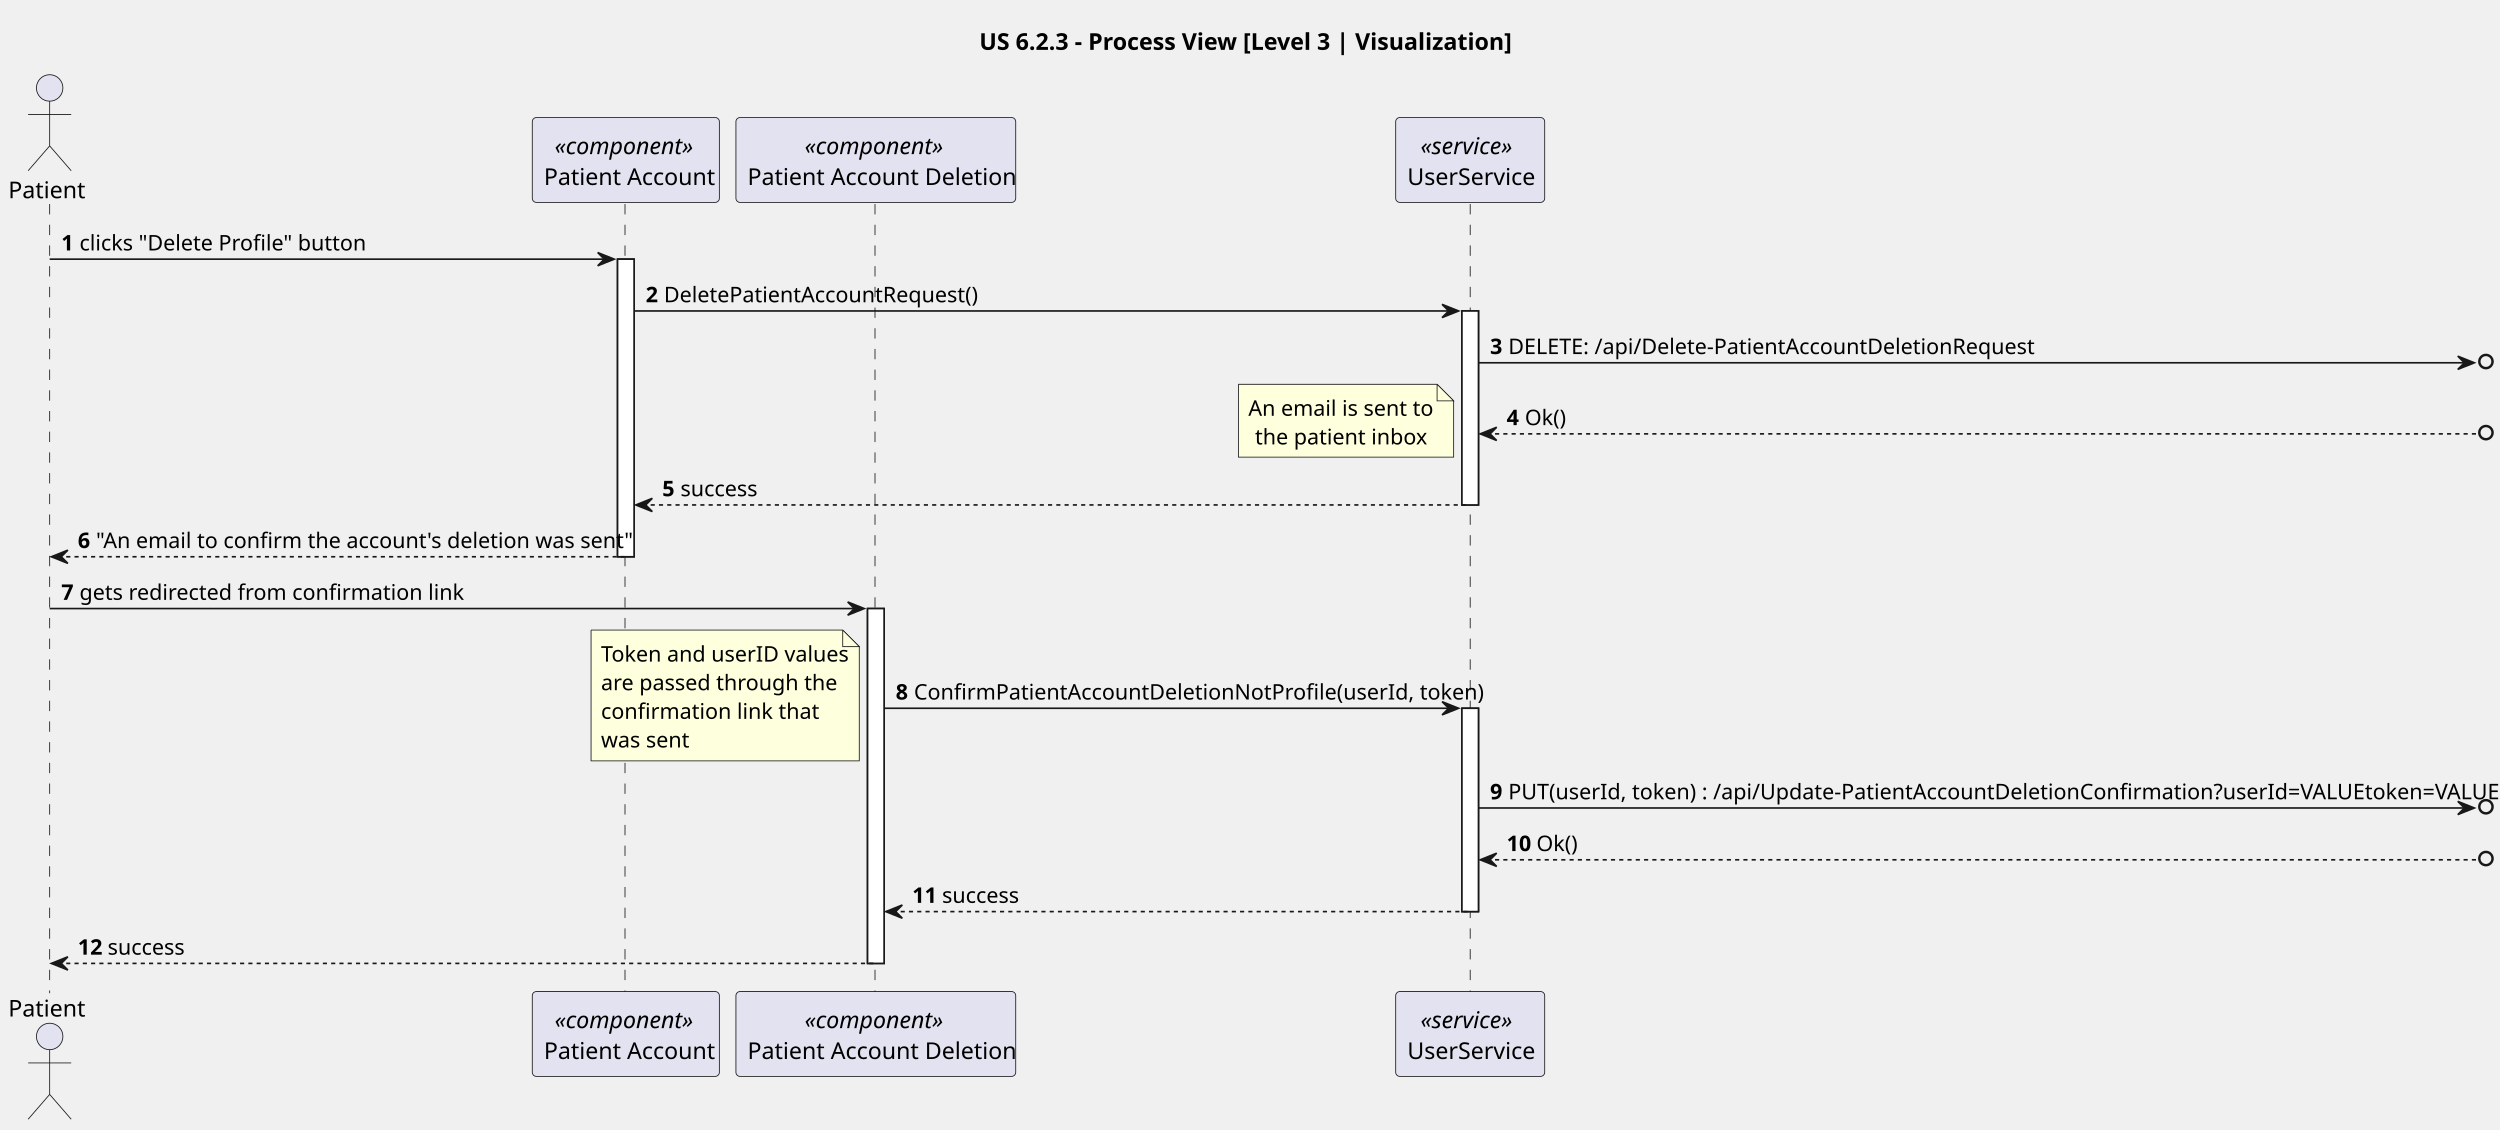
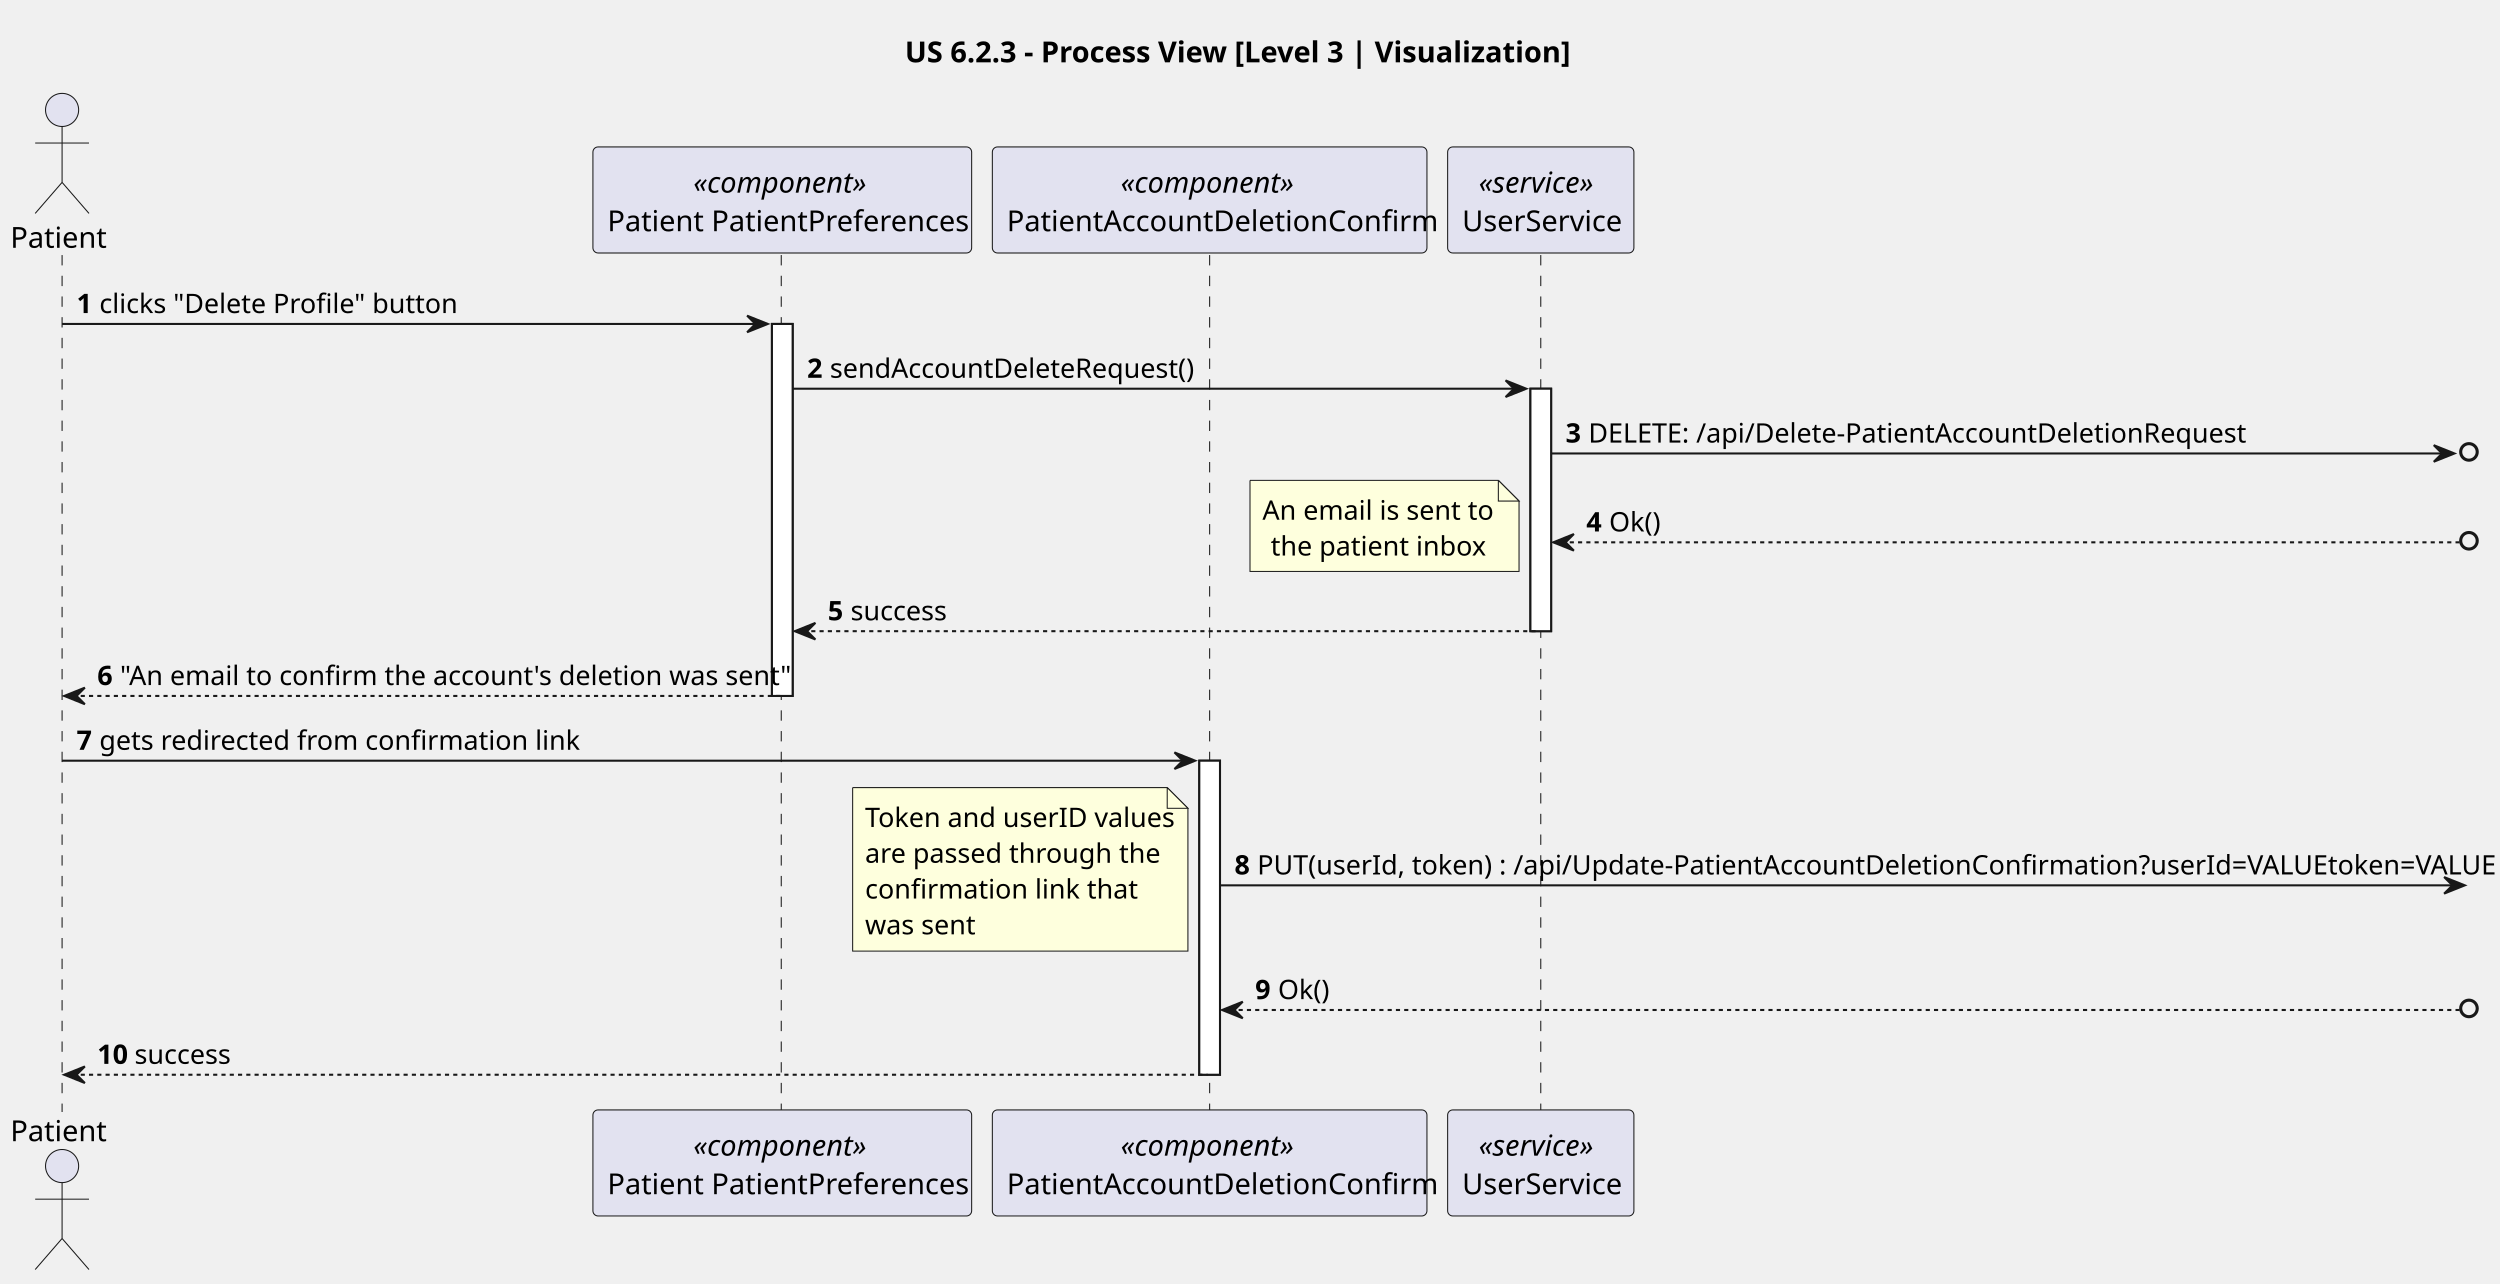
- <svg xmlns="http://www.w3.org/2000/svg" contentStyleType="text/css" height="546.4px" preserveAspectRatio="none" style="width:1208px;height:546px;background:#FFFFFF;" version="1.1" viewBox="0 0 1208 546" width="1208.8px" zoomAndPan="magnify">
+ <svg xmlns="http://www.w3.org/2000/svg" contentStyleType="text/css" height="620px" preserveAspectRatio="none" style="width:1208px;height:620px;background:#FFFFFF;" version="1.1" viewBox="0 0 1208 620" width="1208px" zoomAndPan="magnify">
  <defs />
  <g>
-     <text fill="#000000" font-family="sans-serif" font-size="11.2" font-weight="bold" lengthAdjust="spacing" textLength="260.8" x="473.2" y="24.086">US 6.2.3 - Process View [Level 3 | Visualization]</text>
-     <rect fill="#FFFFFF" height="143.797" style="stroke:#181818;stroke-width:0.8;" width="8" x="298.4" y="125.227" />
-     <rect fill="#FFFFFF" height="171.463" style="stroke:#181818;stroke-width:0.8;" width="8" x="419.2" y="294.056" />
-     <rect fill="#FFFFFF" height="93.731" style="stroke:#181818;stroke-width:0.8;" width="8" x="706.4" y="150.259" />
-     <rect fill="#FFFFFF" height="98.248" style="stroke:#181818;stroke-width:0.8;" width="8" x="706.4" y="342.238" />
-     <line style="stroke:#181818;stroke-width:0.4;stroke-dasharray:5.0,5.0;" x1="24" x2="24" y1="98.594" y2="479.919" />
-     <line style="stroke:#181818;stroke-width:0.4;stroke-dasharray:5.0,5.0;" x1="302" x2="302" y1="98.594" y2="479.919" />
-     <line style="stroke:#181818;stroke-width:0.4;stroke-dasharray:5.0,5.0;" x1="422.8" x2="422.8" y1="98.594" y2="479.919" />
-     <line style="stroke:#181818;stroke-width:0.4;stroke-dasharray:5.0,5.0;" x1="710.4" x2="710.4" y1="98.594" y2="479.919" />
-     <text fill="#000000" font-family="sans-serif" font-size="11.2" lengthAdjust="spacing" textLength="35.2" x="4" y="95.783">Patient</text>
-     <ellipse cx="24" cy="42.497" fill="#E2E2F0" rx="6.4" ry="6.4" style="stroke:#181818;stroke-width:0.4;" />
-     <path d="M24,48.897 L24,70.497 M13.6,55.297 L34.4,55.297 M24,70.497 L13.6,82.497 M24,70.497 L34.4,82.497 " fill="none" style="stroke:#181818;stroke-width:0.4;" />
-     <text fill="#000000" font-family="sans-serif" font-size="11.2" lengthAdjust="spacing" textLength="35.2" x="4" y="491.205">Patient</text>
-     <ellipse cx="24" cy="500.816" fill="#E2E2F0" rx="6.4" ry="6.4" style="stroke:#181818;stroke-width:0.4;" />
-     <path d="M24,507.216 L24,528.816 M13.6,513.616 L34.4,513.616 M24,528.816 L13.6,540.816 M24,528.816 L34.4,540.816 " fill="none" style="stroke:#181818;stroke-width:0.4;" />
-     <rect fill="#E2E2F0" height="40.994" rx="2" ry="2" style="stroke:#181818;stroke-width:0.4;" width="90.4" x="257.2" y="56.8" />
-     <text fill="#000000" font-family="sans-serif" font-size="11.2" font-style="italic" lengthAdjust="spacing" textLength="68.8" x="268" y="74.486">«component»</text>
-     <text fill="#000000" font-family="sans-serif" font-size="11.2" lengthAdjust="spacing" textLength="79.2" x="262.8" y="89.383">Patient Account</text>
-     <rect fill="#E2E2F0" height="40.994" rx="2" ry="2" style="stroke:#181818;stroke-width:0.4;" width="90.4" x="257.2" y="479.119" />
-     <text fill="#000000" font-family="sans-serif" font-size="11.2" font-style="italic" lengthAdjust="spacing" textLength="68.8" x="268" y="496.805">«component»</text>
-     <text fill="#000000" font-family="sans-serif" font-size="11.2" lengthAdjust="spacing" textLength="79.2" x="262.8" y="511.702">Patient Account</text>
-     <rect fill="#E2E2F0" height="40.994" rx="2" ry="2" style="stroke:#181818;stroke-width:0.4;" width="135.2" x="355.6" y="56.8" />
-     <text fill="#000000" font-family="sans-serif" font-size="11.2" font-style="italic" lengthAdjust="spacing" textLength="68.8" x="388.8" y="74.486">«component»</text>
-     <text fill="#000000" font-family="sans-serif" font-size="11.2" lengthAdjust="spacing" textLength="124" x="361.2" y="89.383">Patient Account Deletion</text>
-     <rect fill="#E2E2F0" height="40.994" rx="2" ry="2" style="stroke:#181818;stroke-width:0.4;" width="135.2" x="355.6" y="479.119" />
-     <text fill="#000000" font-family="sans-serif" font-size="11.2" font-style="italic" lengthAdjust="spacing" textLength="68.8" x="388.8" y="496.805">«component»</text>
-     <text fill="#000000" font-family="sans-serif" font-size="11.2" lengthAdjust="spacing" textLength="124" x="361.2" y="511.702">Patient Account Deletion</text>
-     <rect fill="#E2E2F0" height="40.994" rx="2" ry="2" style="stroke:#181818;stroke-width:0.4;" width="72" x="674.4" y="56.8" />
-     <text fill="#000000" font-family="sans-serif" font-size="11.2" font-style="italic" lengthAdjust="spacing" textLength="48" x="686.4" y="74.486">«service»</text>
-     <text fill="#000000" font-family="sans-serif" font-size="11.2" lengthAdjust="spacing" textLength="60.8" x="680" y="89.383">UserService</text>
-     <rect fill="#E2E2F0" height="40.994" rx="2" ry="2" style="stroke:#181818;stroke-width:0.4;" width="72" x="674.4" y="479.119" />
-     <text fill="#000000" font-family="sans-serif" font-size="11.2" font-style="italic" lengthAdjust="spacing" textLength="48" x="686.4" y="496.805">«service»</text>
-     <text fill="#000000" font-family="sans-serif" font-size="11.2" lengthAdjust="spacing" textLength="60.8" x="680" y="511.702">UserService</text>
-     <rect fill="#FFFFFF" height="143.797" style="stroke:#181818;stroke-width:0.8;" width="8" x="298.4" y="125.227" />
-     <rect fill="#FFFFFF" height="171.463" style="stroke:#181818;stroke-width:0.8;" width="8" x="419.2" y="294.056" />
-     <rect fill="#FFFFFF" height="93.731" style="stroke:#181818;stroke-width:0.8;" width="8" x="706.4" y="150.259" />
-     <rect fill="#FFFFFF" height="98.248" style="stroke:#181818;stroke-width:0.8;" width="8" x="706.4" y="342.238" />
-     <polygon fill="#181818" points="288.8,122.027,296.8,125.227,288.8,128.427,292,125.227" style="stroke:#181818;stroke-width:0.8;" />
-     <line style="stroke:#181818;stroke-width:0.8;" x1="24" x2="293.6" y1="125.227" y2="125.227" />
-     <text fill="#000000" font-family="sans-serif" font-size="10.4" font-weight="bold" lengthAdjust="spacing" textLength="5.6" x="29.6" y="121.016">1</text>
-     <text fill="#000000" font-family="sans-serif" font-size="10.4" lengthAdjust="spacing" textLength="132" x="38.4" y="121.016">clicks "Delete Profile" button</text>
-     <polygon fill="#181818" points="696.8,147.059,704.8,150.259,696.8,153.459,700,150.259" style="stroke:#181818;stroke-width:0.8;" />
-     <line style="stroke:#181818;stroke-width:0.8;" x1="306.4" x2="701.6" y1="150.259" y2="150.259" />
-     <text fill="#000000" font-family="sans-serif" font-size="10.4" font-weight="bold" lengthAdjust="spacing" textLength="5.6" x="312" y="146.049">2</text>
-     <text fill="#000000" font-family="sans-serif" font-size="10.4" lengthAdjust="spacing" textLength="145.6" x="320.8" y="146.049">DeletePatientAccountRequest()</text>
-     <ellipse cx="1201.2" cy="174.692" fill="none" rx="3.2" ry="3.2" style="stroke:#181818;stroke-width:1.2;" />
-     <polygon fill="#181818" points="1187.6,172.092,1195.6,175.292,1187.6,178.492,1190.8,175.292" style="stroke:#181818;stroke-width:0.8;" />
-     <line style="stroke:#181818;stroke-width:0.8;" x1="714.4" x2="1192.4" y1="175.292" y2="175.292" />
-     <text fill="#000000" font-family="sans-serif" font-size="10.4" font-weight="bold" lengthAdjust="spacing" textLength="5.6" x="720" y="171.082">3</text>
-     <text fill="#000000" font-family="sans-serif" font-size="10.4" lengthAdjust="spacing" textLength="246.4" x="728.8" y="171.082">DELETE: /api/Delete-PatientAccountDeletionRequest</text>
-     <polygon fill="#181818" points="723.2,206.441,715.2,209.641,723.2,212.841,720,209.641" style="stroke:#181818;stroke-width:0.8;" />
-     <ellipse cx="1201.2" cy="209.041" fill="none" rx="3.2" ry="3.2" style="stroke:#181818;stroke-width:1.2;" />
-     <line style="stroke:#181818;stroke-width:0.8;stroke-dasharray:2.0,2.0;" x1="718.4" x2="1197.6" y1="209.641" y2="209.641" />
-     <text fill="#000000" font-family="sans-serif" font-size="10.4" font-weight="bold" lengthAdjust="spacing" textLength="5.6" x="728" y="205.431">4</text>
-     <text fill="#000000" font-family="sans-serif" font-size="10.4" lengthAdjust="spacing" textLength="20" x="736.8" y="205.431">Ok()</text>
-     <path d="M598.4,185.692 L598.4,220.892 L702.4,220.892 L702.4,193.692 L694.4,185.692 L598.4,185.692 " fill="#FEFFDD" style="stroke:#181818;stroke-width:0.4;" />
-     <path d="M694.4,185.692 L694.4,193.692 L702.4,193.692 L694.4,185.692 " fill="#FEFFDD" style="stroke:#181818;stroke-width:0.4;" />
-     <text fill="#000000" font-family="sans-serif" font-size="10.4" lengthAdjust="spacing" textLength="87.2" x="603.2" y="200.915">An email is sent to</text>
-     <text fill="#000000" font-family="sans-serif" font-size="10.4" lengthAdjust="spacing" textLength="76.8" x="606.4" y="214.748">the patient inbox</text>
-     <polygon fill="#181818" points="315.2,240.791,307.2,243.991,315.2,247.191,312,243.991" style="stroke:#181818;stroke-width:0.8;" />
-     <line style="stroke:#181818;stroke-width:0.8;stroke-dasharray:2.0,2.0;" x1="310.4" x2="709.6" y1="243.991" y2="243.991" />
-     <text fill="#000000" font-family="sans-serif" font-size="10.4" font-weight="bold" lengthAdjust="spacing" textLength="5.6" x="320" y="239.78">5</text>
-     <text fill="#000000" font-family="sans-serif" font-size="10.4" lengthAdjust="spacing" textLength="39.2" x="328.8" y="239.78">success</text>
-     <polygon fill="#181818" points="32.8,265.823,24.8,269.023,32.8,272.223,29.6,269.023" style="stroke:#181818;stroke-width:0.8;" />
-     <line style="stroke:#181818;stroke-width:0.8;stroke-dasharray:2.0,2.0;" x1="28" x2="301.6" y1="269.023" y2="269.023" />
-     <text fill="#000000" font-family="sans-serif" font-size="10.4" font-weight="bold" lengthAdjust="spacing" textLength="5.6" x="37.6" y="264.813">6</text>
-     <text fill="#000000" font-family="sans-serif" font-size="10.4" lengthAdjust="spacing" textLength="246.4" x="46.4" y="264.813">"An email to confirm the account's deletion was sent"</text>
-     <polygon fill="#181818" points="409.6,290.856,417.6,294.056,409.6,297.256,412.8,294.056" style="stroke:#181818;stroke-width:0.8;" />
-     <line style="stroke:#181818;stroke-width:0.8;" x1="24" x2="414.4" y1="294.056" y2="294.056" />
-     <text fill="#000000" font-family="sans-serif" font-size="10.4" font-weight="bold" lengthAdjust="spacing" textLength="5.6" x="29.6" y="289.846">7</text>
-     <text fill="#000000" font-family="sans-serif" font-size="10.4" lengthAdjust="spacing" textLength="170.4" x="38.4" y="289.846">gets redirected from confirmation link</text>
-     <polygon fill="#181818" points="696.8,339.038,704.8,342.238,696.8,345.438,700,342.238" style="stroke:#181818;stroke-width:0.8;" />
-     <line style="stroke:#181818;stroke-width:0.8;" x1="427.2" x2="701.6" y1="342.238" y2="342.238" />
-     <text fill="#000000" font-family="sans-serif" font-size="10.4" font-weight="bold" lengthAdjust="spacing" textLength="5.6" x="432.8" y="338.028">8</text>
-     <text fill="#000000" font-family="sans-serif" font-size="10.4" lengthAdjust="spacing" textLength="255.2" x="441.6" y="338.028">ConfirmPatientAccountDeletionNotProfile(userId, token)</text>
-     <path d="M285.6,304.456 L285.6,367.656 L415.2,367.656 L415.2,312.456 L407.2,304.456 L285.6,304.456 " fill="#FEFFDD" style="stroke:#181818;stroke-width:0.4;" />
-     <path d="M407.2,304.456 L407.2,312.456 L415.2,312.456 L407.2,304.456 " fill="#FEFFDD" style="stroke:#181818;stroke-width:0.4;" />
-     <text fill="#000000" font-family="sans-serif" font-size="10.4" lengthAdjust="spacing" textLength="112.8" x="290.4" y="319.679">Token and userID values</text>
-     <text fill="#000000" font-family="sans-serif" font-size="10.4" lengthAdjust="spacing" textLength="106.4" x="290.4" y="333.512">are passed through the</text>
-     <text fill="#000000" font-family="sans-serif" font-size="10.4" lengthAdjust="spacing" textLength="96" x="290.4" y="347.344">confirmation link that</text>
-     <text fill="#000000" font-family="sans-serif" font-size="10.4" lengthAdjust="spacing" textLength="41.6" x="290.4" y="361.177">was sent</text>
-     <ellipse cx="1201.2" cy="389.82" fill="none" rx="3.2" ry="3.2" style="stroke:#181818;stroke-width:1.2;" />
-     <polygon fill="#181818" points="1187.6,387.22,1195.6,390.42,1187.6,393.62,1190.8,390.42" style="stroke:#181818;stroke-width:0.8;" />
-     <line style="stroke:#181818;stroke-width:0.8;" x1="714.4" x2="1192.4" y1="390.42" y2="390.42" />
-     <text fill="#000000" font-family="sans-serif" font-size="10.4" font-weight="bold" lengthAdjust="spacing" textLength="5.6" x="720" y="386.21">9</text>
-     <text fill="#000000" font-family="sans-serif" font-size="10.4" lengthAdjust="spacing" textLength="459.2" x="728.8" y="386.21">PUT(userId, token) : /api/Update-PatientAccountDeletionConfirmation?userId=VALUEtoken=VALUE</text>
-     <polygon fill="#181818" points="723.2,412.253,715.2,415.453,723.2,418.653,720,415.453" style="stroke:#181818;stroke-width:0.8;" />
-     <ellipse cx="1201.2" cy="414.853" fill="none" rx="3.2" ry="3.2" style="stroke:#181818;stroke-width:1.2;" />
-     <line style="stroke:#181818;stroke-width:0.8;stroke-dasharray:2.0,2.0;" x1="718.4" x2="1197.6" y1="415.453" y2="415.453" />
-     <text fill="#000000" font-family="sans-serif" font-size="10.4" font-weight="bold" lengthAdjust="spacing" textLength="11.2" x="728" y="411.243">10</text>
-     <text fill="#000000" font-family="sans-serif" font-size="10.4" lengthAdjust="spacing" textLength="20" x="742.4" y="411.243">Ok()</text>
-     <polygon fill="#181818" points="436,437.286,428,440.486,436,443.686,432.8,440.486" style="stroke:#181818;stroke-width:0.8;" />
-     <line style="stroke:#181818;stroke-width:0.8;stroke-dasharray:2.0,2.0;" x1="431.2" x2="709.6" y1="440.486" y2="440.486" />
-     <text fill="#000000" font-family="sans-serif" font-size="10.4" font-weight="bold" lengthAdjust="spacing" textLength="11.2" x="440.8" y="436.276">11</text>
-     <text fill="#000000" font-family="sans-serif" font-size="10.4" lengthAdjust="spacing" textLength="39.2" x="455.2" y="436.276">success</text>
-     <polygon fill="#181818" points="32.8,462.319,24.8,465.519,32.8,468.719,29.6,465.519" style="stroke:#181818;stroke-width:0.8;" />
-     <line style="stroke:#181818;stroke-width:0.8;stroke-dasharray:2.0,2.0;" x1="28" x2="422.4" y1="465.519" y2="465.519" />
-     <text fill="#000000" font-family="sans-serif" font-size="10.4" font-weight="bold" lengthAdjust="spacing" textLength="11.2" x="37.6" y="461.309">12</text>
-     <text fill="#000000" font-family="sans-serif" font-size="10.4" lengthAdjust="spacing" textLength="39.2" x="52" y="461.309">success</text>
+     <text fill="#000000" font-family="sans-serif" font-size="14" font-weight="bold" lengthAdjust="spacing" textLength="326" x="437.25" y="30.107">US 6.2.3 - Process View [Level 3 | Visualization]</text>
+     <rect fill="#FFFFFF" height="179.746" style="stroke:#181818;stroke-width:1.0;" width="10" x="373" y="156.533" />
+     <rect fill="#FFFFFF" height="151.746" style="stroke:#181818;stroke-width:1.0;" width="10" x="579.5" y="367.57" />
+     <rect fill="#FFFFFF" height="117.164" style="stroke:#181818;stroke-width:1.0;" width="10" x="739.5" y="187.824" />
+     <line style="stroke:#181818;stroke-width:0.5;stroke-dasharray:5.0,5.0;" x1="30" x2="30" y1="123.242" y2="537.316" />
+     <line style="stroke:#181818;stroke-width:0.5;stroke-dasharray:5.0,5.0;" x1="377.5" x2="377.5" y1="123.242" y2="537.316" />
+     <line style="stroke:#181818;stroke-width:0.5;stroke-dasharray:5.0,5.0;" x1="584.5" x2="584.5" y1="123.242" y2="537.316" />
+     <line style="stroke:#181818;stroke-width:0.5;stroke-dasharray:5.0,5.0;" x1="744.5" x2="744.5" y1="123.242" y2="537.316" />
+     <text fill="#000000" font-family="sans-serif" font-size="14" lengthAdjust="spacing" textLength="44" x="5" y="119.728">Patient</text>
+     <ellipse cx="30" cy="53.121" fill="#E2E2F0" rx="8" ry="8" style="stroke:#181818;stroke-width:0.5;" />
+     <path d="M30,61.121 L30,88.121 M17,69.121 L43,69.121 M30,88.121 L17,103.121 M30,88.121 L43,103.121 " fill="none" style="stroke:#181818;stroke-width:0.5;" />
+     <text fill="#000000" font-family="sans-serif" font-size="14" lengthAdjust="spacing" textLength="44" x="5" y="551.424">Patient</text>
+     <ellipse cx="30" cy="563.438" fill="#E2E2F0" rx="8" ry="8" style="stroke:#181818;stroke-width:0.5;" />
+     <path d="M30,571.438 L30,598.438 M17,579.438 L43,579.438 M30,598.438 L17,613.438 M30,598.438 L43,613.438 " fill="none" style="stroke:#181818;stroke-width:0.5;" />
+     <rect fill="#E2E2F0" height="51.242" rx="2.5" ry="2.5" style="stroke:#181818;stroke-width:0.5;" width="183" x="286.5" y="71" />
+     <text fill="#000000" font-family="sans-serif" font-size="14" font-style="italic" lengthAdjust="spacing" textLength="86" x="335" y="93.107">«component»</text>
+     <text fill="#000000" font-family="sans-serif" font-size="14" lengthAdjust="spacing" textLength="169" x="293.5" y="111.728">Patient PatientPreferences</text>
+     <rect fill="#E2E2F0" height="51.242" rx="2.5" ry="2.5" style="stroke:#181818;stroke-width:0.5;" width="183" x="286.5" y="536.316" />
+     <text fill="#000000" font-family="sans-serif" font-size="14" font-style="italic" lengthAdjust="spacing" textLength="86" x="335" y="558.424">«component»</text>
+     <text fill="#000000" font-family="sans-serif" font-size="14" lengthAdjust="spacing" textLength="169" x="293.5" y="577.045">Patient PatientPreferences</text>
+     <rect fill="#E2E2F0" height="51.242" rx="2.5" ry="2.5" style="stroke:#181818;stroke-width:0.5;" width="210" x="479.5" y="71" />
+     <text fill="#000000" font-family="sans-serif" font-size="14" font-style="italic" lengthAdjust="spacing" textLength="86" x="541.5" y="93.107">«component»</text>
+     <text fill="#000000" font-family="sans-serif" font-size="14" lengthAdjust="spacing" textLength="196" x="486.5" y="111.728">PatientAccountDeletionConfirm</text>
+     <rect fill="#E2E2F0" height="51.242" rx="2.5" ry="2.5" style="stroke:#181818;stroke-width:0.5;" width="210" x="479.5" y="536.316" />
+     <text fill="#000000" font-family="sans-serif" font-size="14" font-style="italic" lengthAdjust="spacing" textLength="86" x="541.5" y="558.424">«component»</text>
+     <text fill="#000000" font-family="sans-serif" font-size="14" lengthAdjust="spacing" textLength="196" x="486.5" y="577.045">PatientAccountDeletionConfirm</text>
+     <rect fill="#E2E2F0" height="51.242" rx="2.5" ry="2.5" style="stroke:#181818;stroke-width:0.5;" width="90" x="699.5" y="71" />
+     <text fill="#000000" font-family="sans-serif" font-size="14" font-style="italic" lengthAdjust="spacing" textLength="60" x="714.5" y="93.107">«service»</text>
+     <text fill="#000000" font-family="sans-serif" font-size="14" lengthAdjust="spacing" textLength="76" x="706.5" y="111.728">UserService</text>
+     <rect fill="#E2E2F0" height="51.242" rx="2.5" ry="2.5" style="stroke:#181818;stroke-width:0.5;" width="90" x="699.5" y="536.316" />
+     <text fill="#000000" font-family="sans-serif" font-size="14" font-style="italic" lengthAdjust="spacing" textLength="60" x="714.5" y="558.424">«service»</text>
+     <text fill="#000000" font-family="sans-serif" font-size="14" lengthAdjust="spacing" textLength="76" x="706.5" y="577.045">UserService</text>
+     <rect fill="#FFFFFF" height="179.746" style="stroke:#181818;stroke-width:1.0;" width="10" x="373" y="156.533" />
+     <rect fill="#FFFFFF" height="151.746" style="stroke:#181818;stroke-width:1.0;" width="10" x="579.5" y="367.57" />
+     <rect fill="#FFFFFF" height="117.164" style="stroke:#181818;stroke-width:1.0;" width="10" x="739.5" y="187.824" />
+     <polygon fill="#181818" points="361,152.533,371,156.533,361,160.533,365,156.533" style="stroke:#181818;stroke-width:1.0;" />
+     <line style="stroke:#181818;stroke-width:1.0;" x1="30" x2="367" y1="156.533" y2="156.533" />
+     <text fill="#000000" font-family="sans-serif" font-size="13" font-weight="bold" lengthAdjust="spacing" textLength="7" x="37" y="151.27">1</text>
+     <text fill="#000000" font-family="sans-serif" font-size="13" lengthAdjust="spacing" textLength="165" x="48" y="151.27">clicks "Delete Profile" button</text>
+     <polygon fill="#181818" points="727.5,183.824,737.5,187.824,727.5,191.824,731.5,187.824" style="stroke:#181818;stroke-width:1.0;" />
+     <line style="stroke:#181818;stroke-width:1.0;" x1="383" x2="733.5" y1="187.824" y2="187.824" />
+     <text fill="#000000" font-family="sans-serif" font-size="13" font-weight="bold" lengthAdjust="spacing" textLength="7" x="390" y="182.561">2</text>
+     <text fill="#000000" font-family="sans-serif" font-size="13" lengthAdjust="spacing" textLength="169" x="401" y="182.561">sendAccountDeleteRequest()</text>
+     <ellipse cx="1193" cy="218.365" fill="none" rx="4" ry="4" style="stroke:#181818;stroke-width:1.5;" />
+     <polygon fill="#181818" points="1176,215.115,1186,219.115,1176,223.115,1180,219.115" style="stroke:#181818;stroke-width:1.0;" />
+     <line style="stroke:#181818;stroke-width:1.0;" x1="749.5" x2="1182" y1="219.115" y2="219.115" />
+     <text fill="#000000" font-family="sans-serif" font-size="13" font-weight="bold" lengthAdjust="spacing" textLength="7" x="756.5" y="213.852">3</text>
+     <text fill="#000000" font-family="sans-serif" font-size="13" lengthAdjust="spacing" textLength="308" x="767.5" y="213.852">DELETE: /api/Delete-PatientAccountDeletionRequest</text>
+     <polygon fill="#181818" points="760.5,258.052,750.5,262.052,760.5,266.052,756.5,262.052" style="stroke:#181818;stroke-width:1.0;" />
+     <ellipse cx="1193" cy="261.302" fill="none" rx="4" ry="4" style="stroke:#181818;stroke-width:1.5;" />
+     <line style="stroke:#181818;stroke-width:1.0;stroke-dasharray:2.0,2.0;" x1="754.5" x2="1188.5" y1="262.052" y2="262.052" />
+     <text fill="#000000" font-family="sans-serif" font-size="13" font-weight="bold" lengthAdjust="spacing" textLength="7" x="766.5" y="256.789">4</text>
+     <text fill="#000000" font-family="sans-serif" font-size="13" lengthAdjust="spacing" textLength="25" x="777.5" y="256.789">Ok()</text>
+     <path d="M604,232.115 L604,276.115 L734,276.115 L734,242.115 L724,232.115 L604,232.115 " fill="#FEFFDD" style="stroke:#181818;stroke-width:0.5;" />
+     <path d="M724,232.115 L724,242.115 L734,242.115 L724,232.115 " fill="#FEFFDD" style="stroke:#181818;stroke-width:0.5;" />
+     <text fill="#000000" font-family="sans-serif" font-size="13" lengthAdjust="spacing" textLength="109" x="610" y="251.144">An email is sent to</text>
+     <text fill="#000000" font-family="sans-serif" font-size="13" lengthAdjust="spacing" textLength="96" x="614" y="268.435">the patient inbox</text>
+     <polygon fill="#181818" points="394,300.988,384,304.988,394,308.988,390,304.988" style="stroke:#181818;stroke-width:1.0;" />
+     <line style="stroke:#181818;stroke-width:1.0;stroke-dasharray:2.0,2.0;" x1="388" x2="743.5" y1="304.988" y2="304.988" />
+     <text fill="#000000" font-family="sans-serif" font-size="13" font-weight="bold" lengthAdjust="spacing" textLength="7" x="400" y="299.726">5</text>
+     <text fill="#000000" font-family="sans-serif" font-size="13" lengthAdjust="spacing" textLength="49" x="411" y="299.726">success</text>
+     <polygon fill="#181818" points="41,332.279,31,336.279,41,340.279,37,336.279" style="stroke:#181818;stroke-width:1.0;" />
+     <line style="stroke:#181818;stroke-width:1.0;stroke-dasharray:2.0,2.0;" x1="35" x2="377" y1="336.279" y2="336.279" />
+     <text fill="#000000" font-family="sans-serif" font-size="13" font-weight="bold" lengthAdjust="spacing" textLength="7" x="47" y="331.017">6</text>
+     <text fill="#000000" font-family="sans-serif" font-size="13" lengthAdjust="spacing" textLength="308" x="58" y="331.017">"An email to confirm the account's deletion was sent"</text>
+     <polygon fill="#181818" points="567.5,363.57,577.5,367.57,567.5,371.57,571.5,367.57" style="stroke:#181818;stroke-width:1.0;" />
+     <line style="stroke:#181818;stroke-width:1.0;" x1="30" x2="573.5" y1="367.57" y2="367.57" />
+     <text fill="#000000" font-family="sans-serif" font-size="13" font-weight="bold" lengthAdjust="spacing" textLength="7" x="37" y="362.308">7</text>
+     <text fill="#000000" font-family="sans-serif" font-size="13" lengthAdjust="spacing" textLength="213" x="48" y="362.308">gets redirected from confirmation link</text>
+     <polygon fill="#181818" points="1181,423.798,1191,427.798,1181,431.798,1185,427.798" style="stroke:#181818;stroke-width:1.0;" />
+     <line style="stroke:#181818;stroke-width:1.0;" x1="589.5" x2="1187" y1="427.798" y2="427.798" />
+     <text fill="#000000" font-family="sans-serif" font-size="13" font-weight="bold" lengthAdjust="spacing" textLength="7" x="596.5" y="422.535">8</text>
+     <text fill="#000000" font-family="sans-serif" font-size="13" lengthAdjust="spacing" textLength="574" x="607.5" y="422.535">PUT(userId, token) : /api/Update-PatientAccountDeletionConfirmation?userId=VALUEtoken=VALUE</text>
+     <path d="M412,380.57 L412,459.57 L574,459.57 L574,390.57 L564,380.57 L412,380.57 " fill="#FEFFDD" style="stroke:#181818;stroke-width:0.5;" />
+     <path d="M564,380.57 L564,390.57 L574,390.57 L564,380.57 " fill="#FEFFDD" style="stroke:#181818;stroke-width:0.5;" />
+     <text fill="#000000" font-family="sans-serif" font-size="13" lengthAdjust="spacing" textLength="141" x="418" y="399.599">Token and userID values</text>
+     <text fill="#000000" font-family="sans-serif" font-size="13" lengthAdjust="spacing" textLength="133" x="418" y="416.89">are passed through the</text>
+     <text fill="#000000" font-family="sans-serif" font-size="13" lengthAdjust="spacing" textLength="120" x="418" y="434.181">confirmation link that</text>
+     <text fill="#000000" font-family="sans-serif" font-size="13" lengthAdjust="spacing" textLength="52" x="418" y="451.472">was sent</text>
+     <polygon fill="#181818" points="600.5,484.025,590.5,488.025,600.5,492.025,596.5,488.025" style="stroke:#181818;stroke-width:1.0;" />
+     <ellipse cx="1193" cy="487.275" fill="none" rx="4" ry="4" style="stroke:#181818;stroke-width:1.5;" />
+     <line style="stroke:#181818;stroke-width:1.0;stroke-dasharray:2.0,2.0;" x1="594.5" x2="1188.5" y1="488.025" y2="488.025" />
+     <text fill="#000000" font-family="sans-serif" font-size="13" font-weight="bold" lengthAdjust="spacing" textLength="7" x="606.5" y="482.763">9</text>
+     <text fill="#000000" font-family="sans-serif" font-size="13" lengthAdjust="spacing" textLength="25" x="617.5" y="482.763">Ok()</text>
+     <polygon fill="#181818" points="41,515.316,31,519.316,41,523.316,37,519.316" style="stroke:#181818;stroke-width:1.0;" />
+     <line style="stroke:#181818;stroke-width:1.0;stroke-dasharray:2.0,2.0;" x1="35" x2="583.5" y1="519.316" y2="519.316" />
+     <text fill="#000000" font-family="sans-serif" font-size="13" font-weight="bold" lengthAdjust="spacing" textLength="14" x="47" y="514.054">10</text>
+     <text fill="#000000" font-family="sans-serif" font-size="13" lengthAdjust="spacing" textLength="49" x="65" y="514.054">success</text>
  </g>
</svg>
